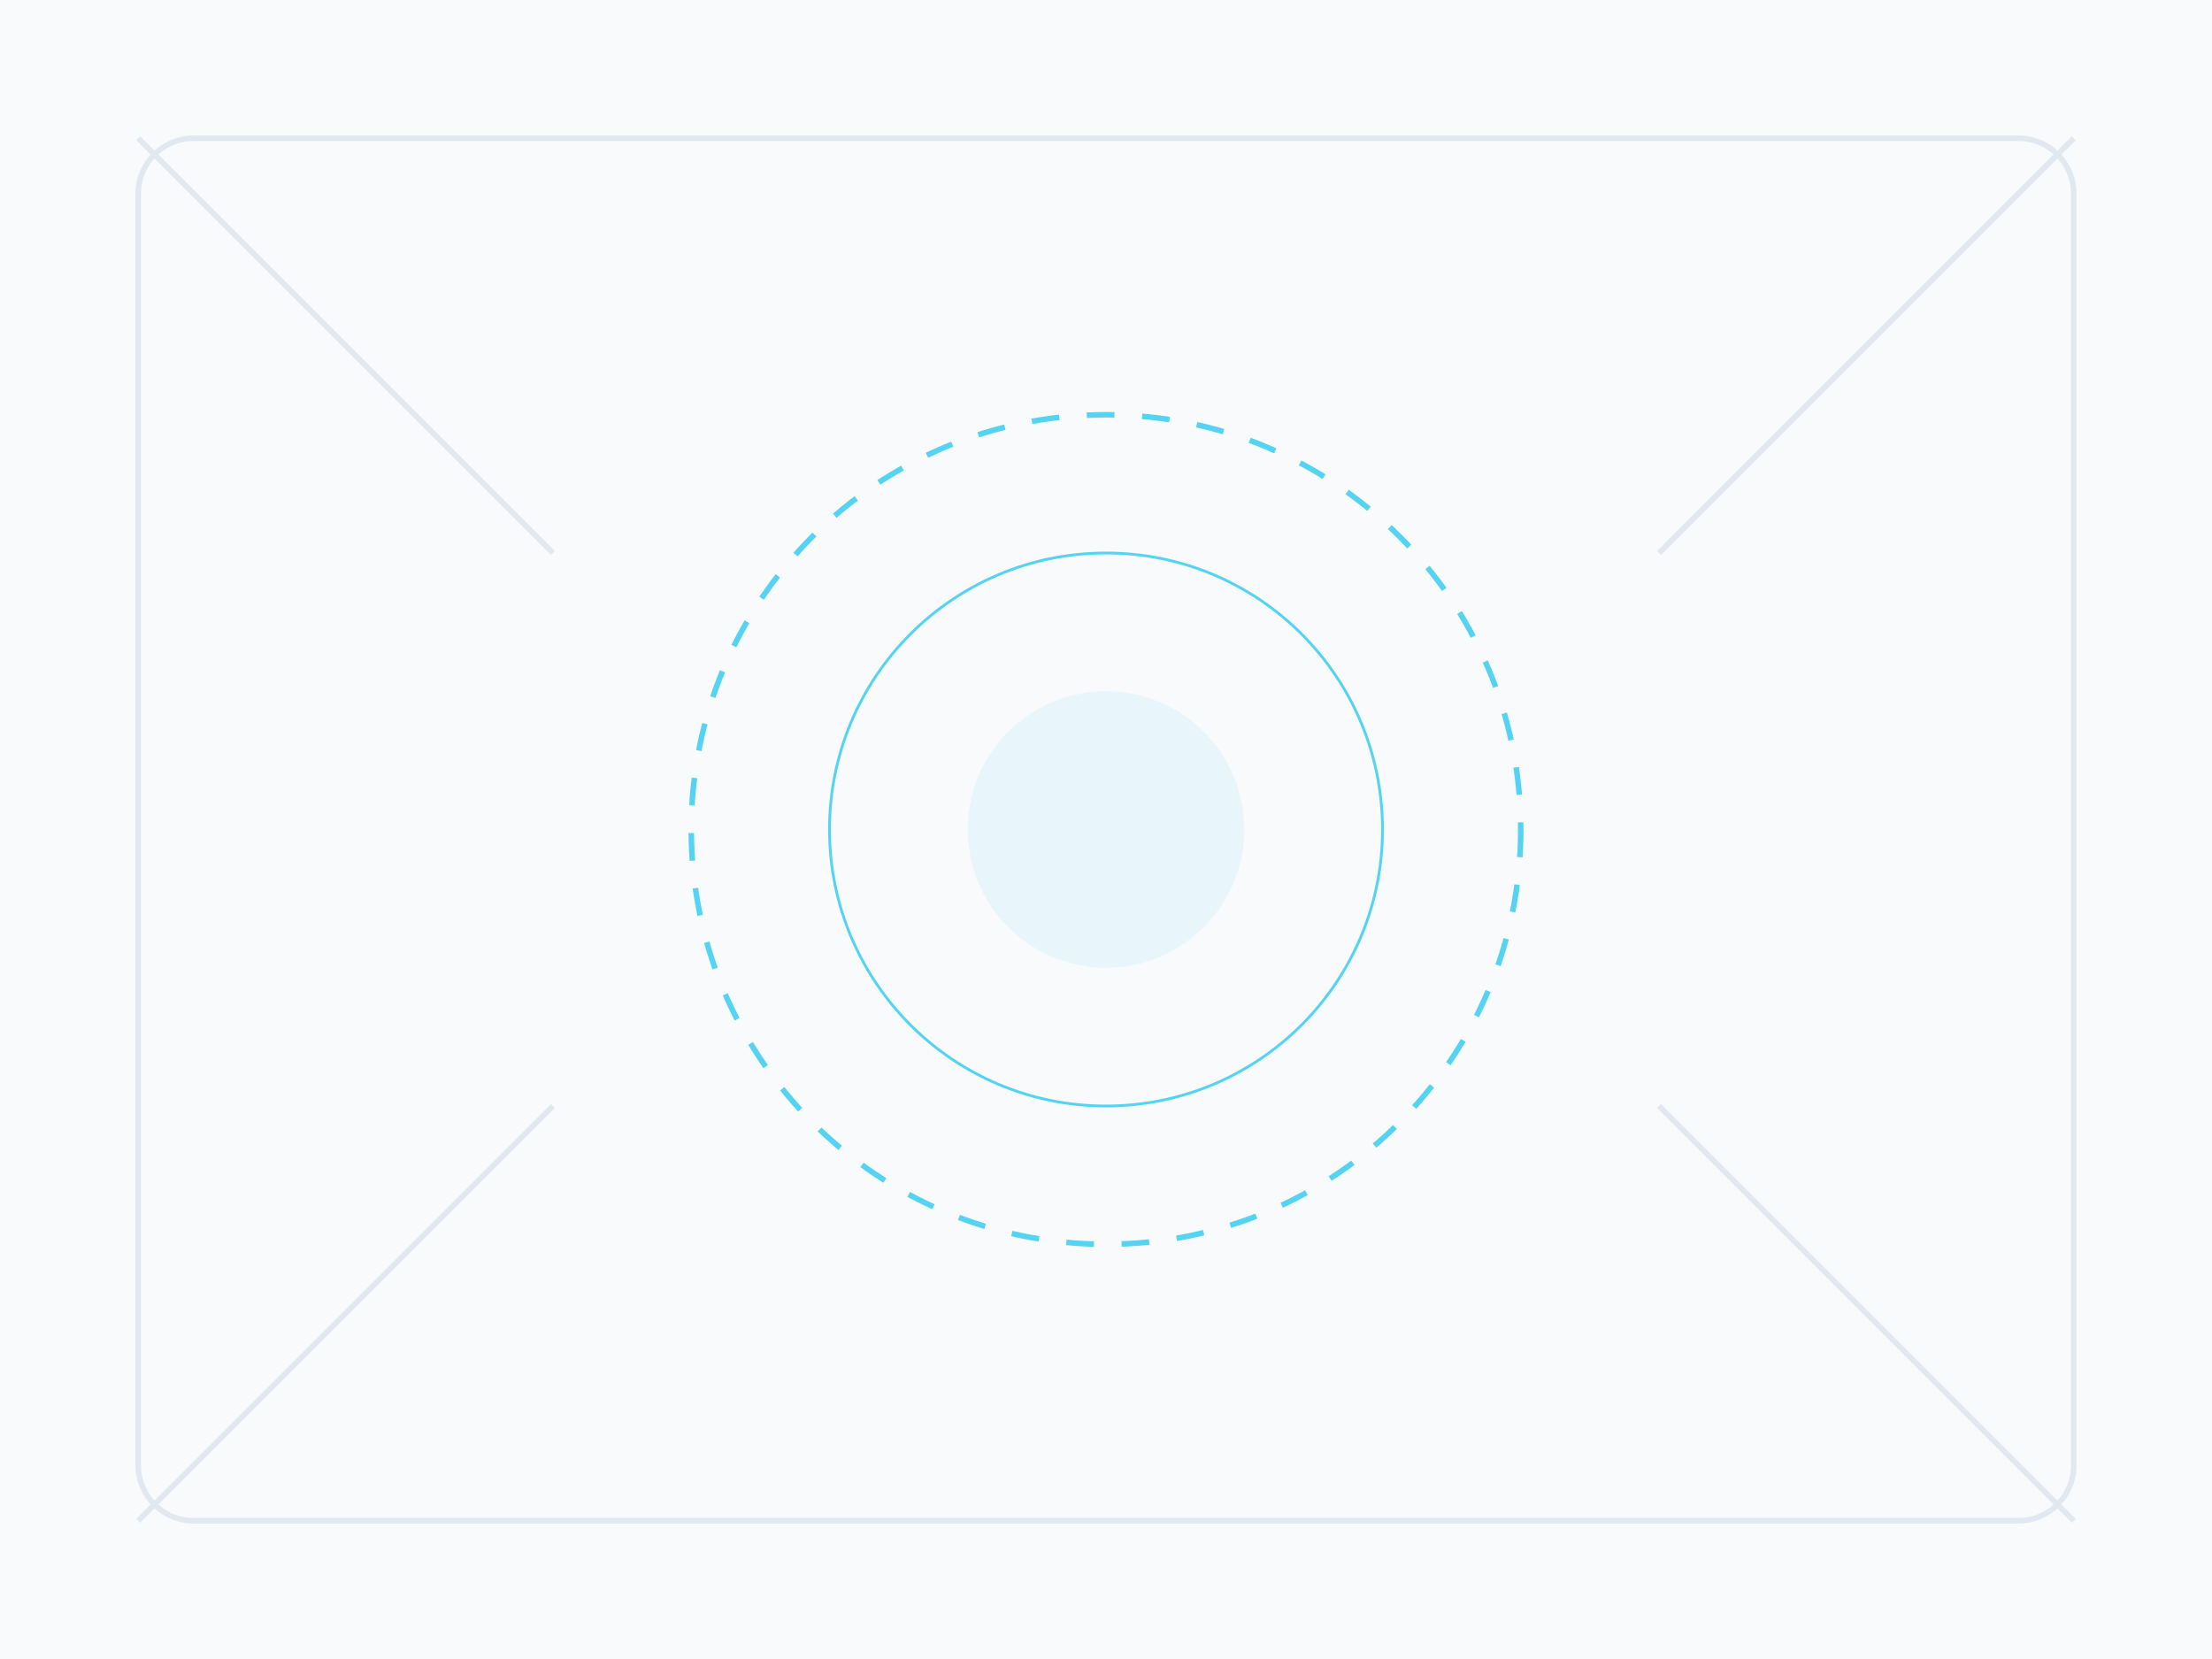
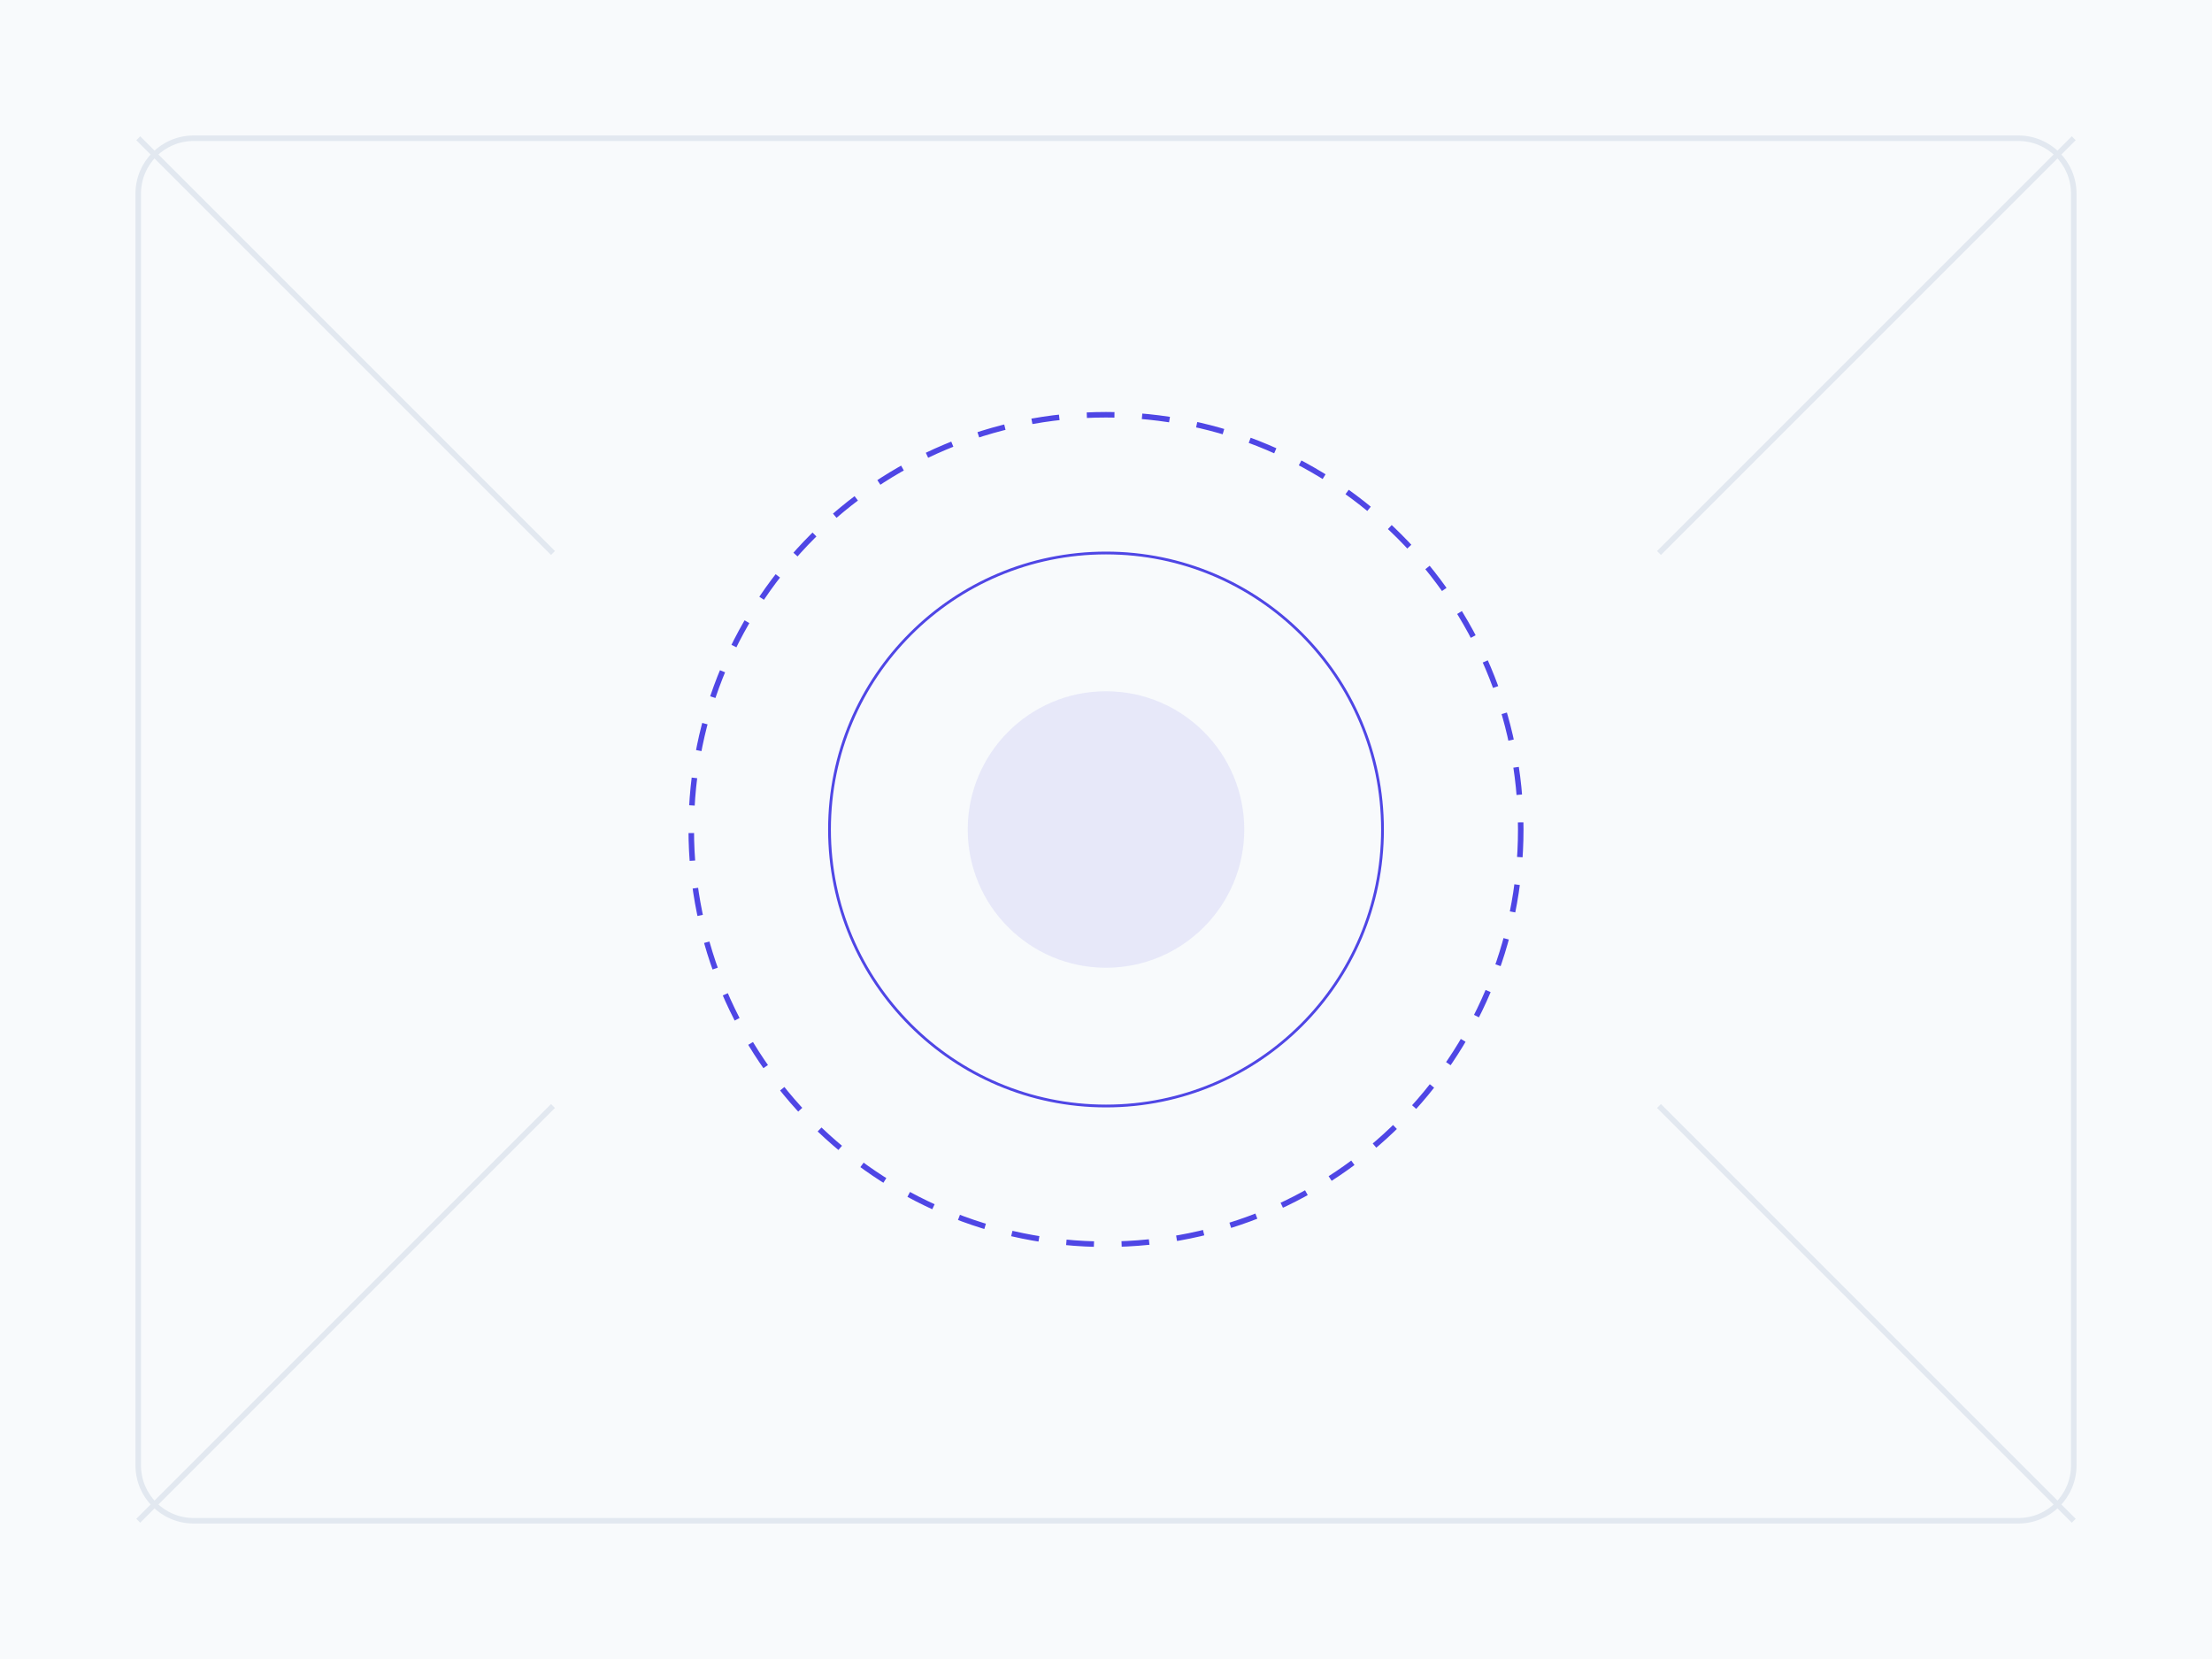
<svg xmlns="http://www.w3.org/2000/svg" width="800" height="600" viewBox="0 0 800 600" fill="none">
  <rect width="800" height="600" fill="#F8FAFC" />
  <rect x="50" y="50" width="700" height="500" rx="20" stroke="#E2E8F0" stroke-width="2" />
-   <circle cx="400" cy="300" r="150" stroke="#54d4f2" stroke-width="2" stroke-dasharray="10 10" />
-   <circle cx="400" cy="300" r="100" stroke="#54d4f2" stroke-width="1" />
-   <circle cx="400" cy="300" r="50" fill="#54d4f2" fill-opacity="0.1" />
+   <circle cx="400" cy="300" r="150" stroke="#4f46e5" stroke-width="2" stroke-dasharray="10 10" />
+   <circle cx="400" cy="300" r="100" stroke="#4f46e5" stroke-width="1" />
+   <circle cx="400" cy="300" r="50" fill="#4f46e5" fill-opacity="0.1" />
  <line x1="50" y1="50" x2="200" y2="200" stroke="#E2E8F0" stroke-width="2" />
  <line x1="750" y1="50" x2="600" y2="200" stroke="#E2E8F0" stroke-width="2" />
  <line x1="50" y1="550" x2="200" y2="400" stroke="#E2E8F0" stroke-width="2" />
  <line x1="750" y1="550" x2="600" y2="400" stroke="#E2E8F0" stroke-width="2" />
</svg>
